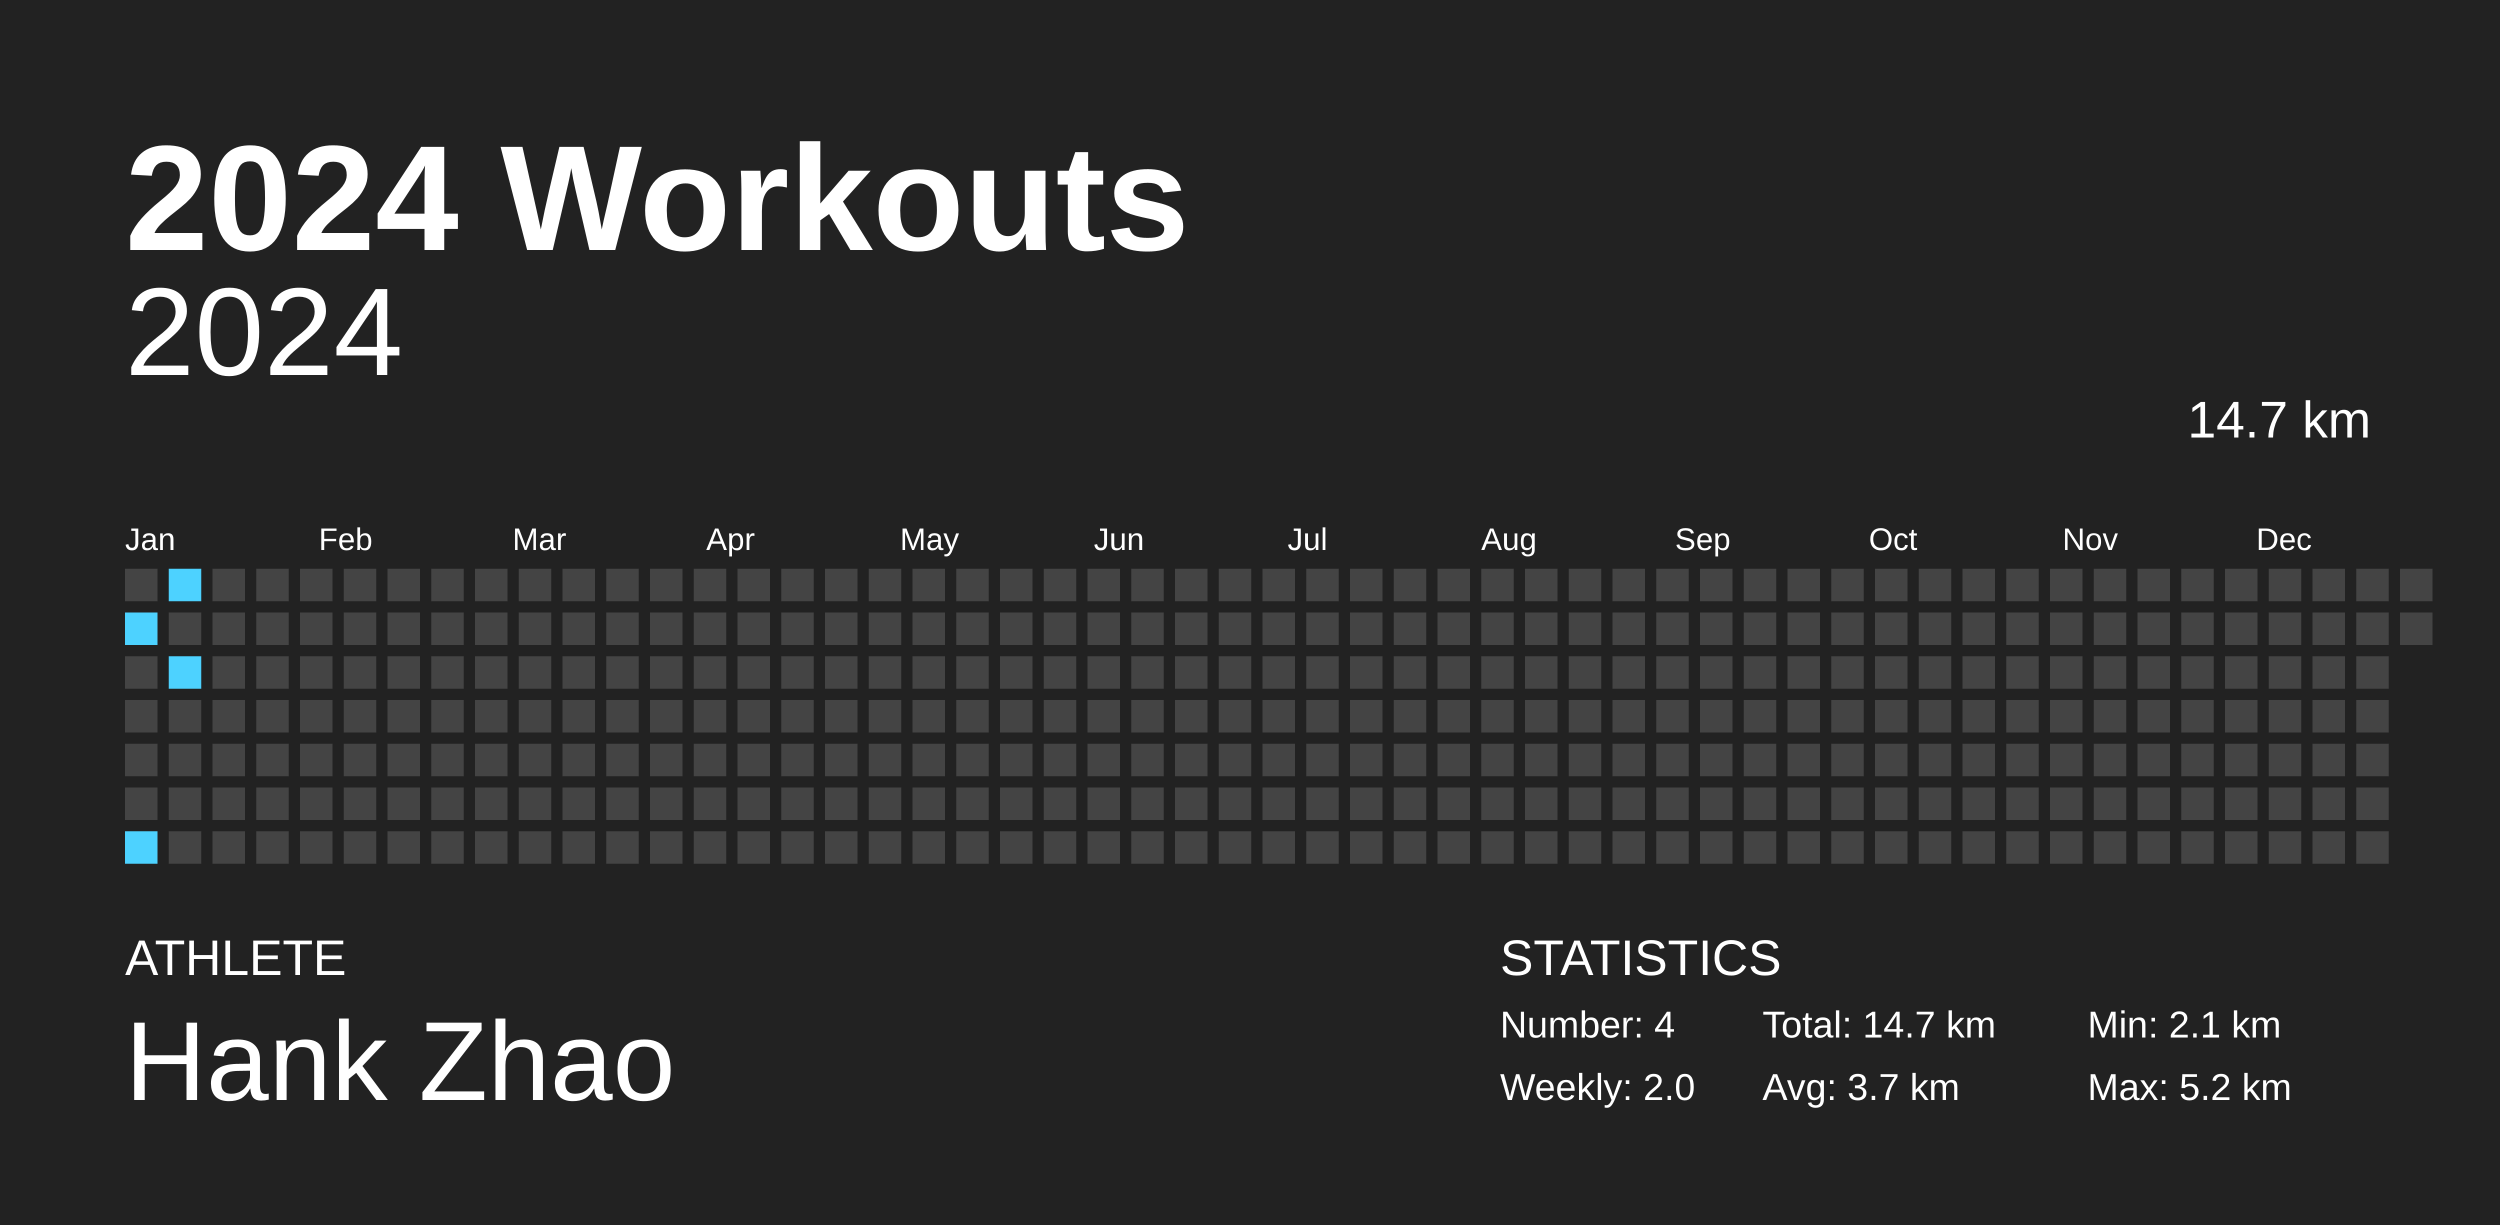
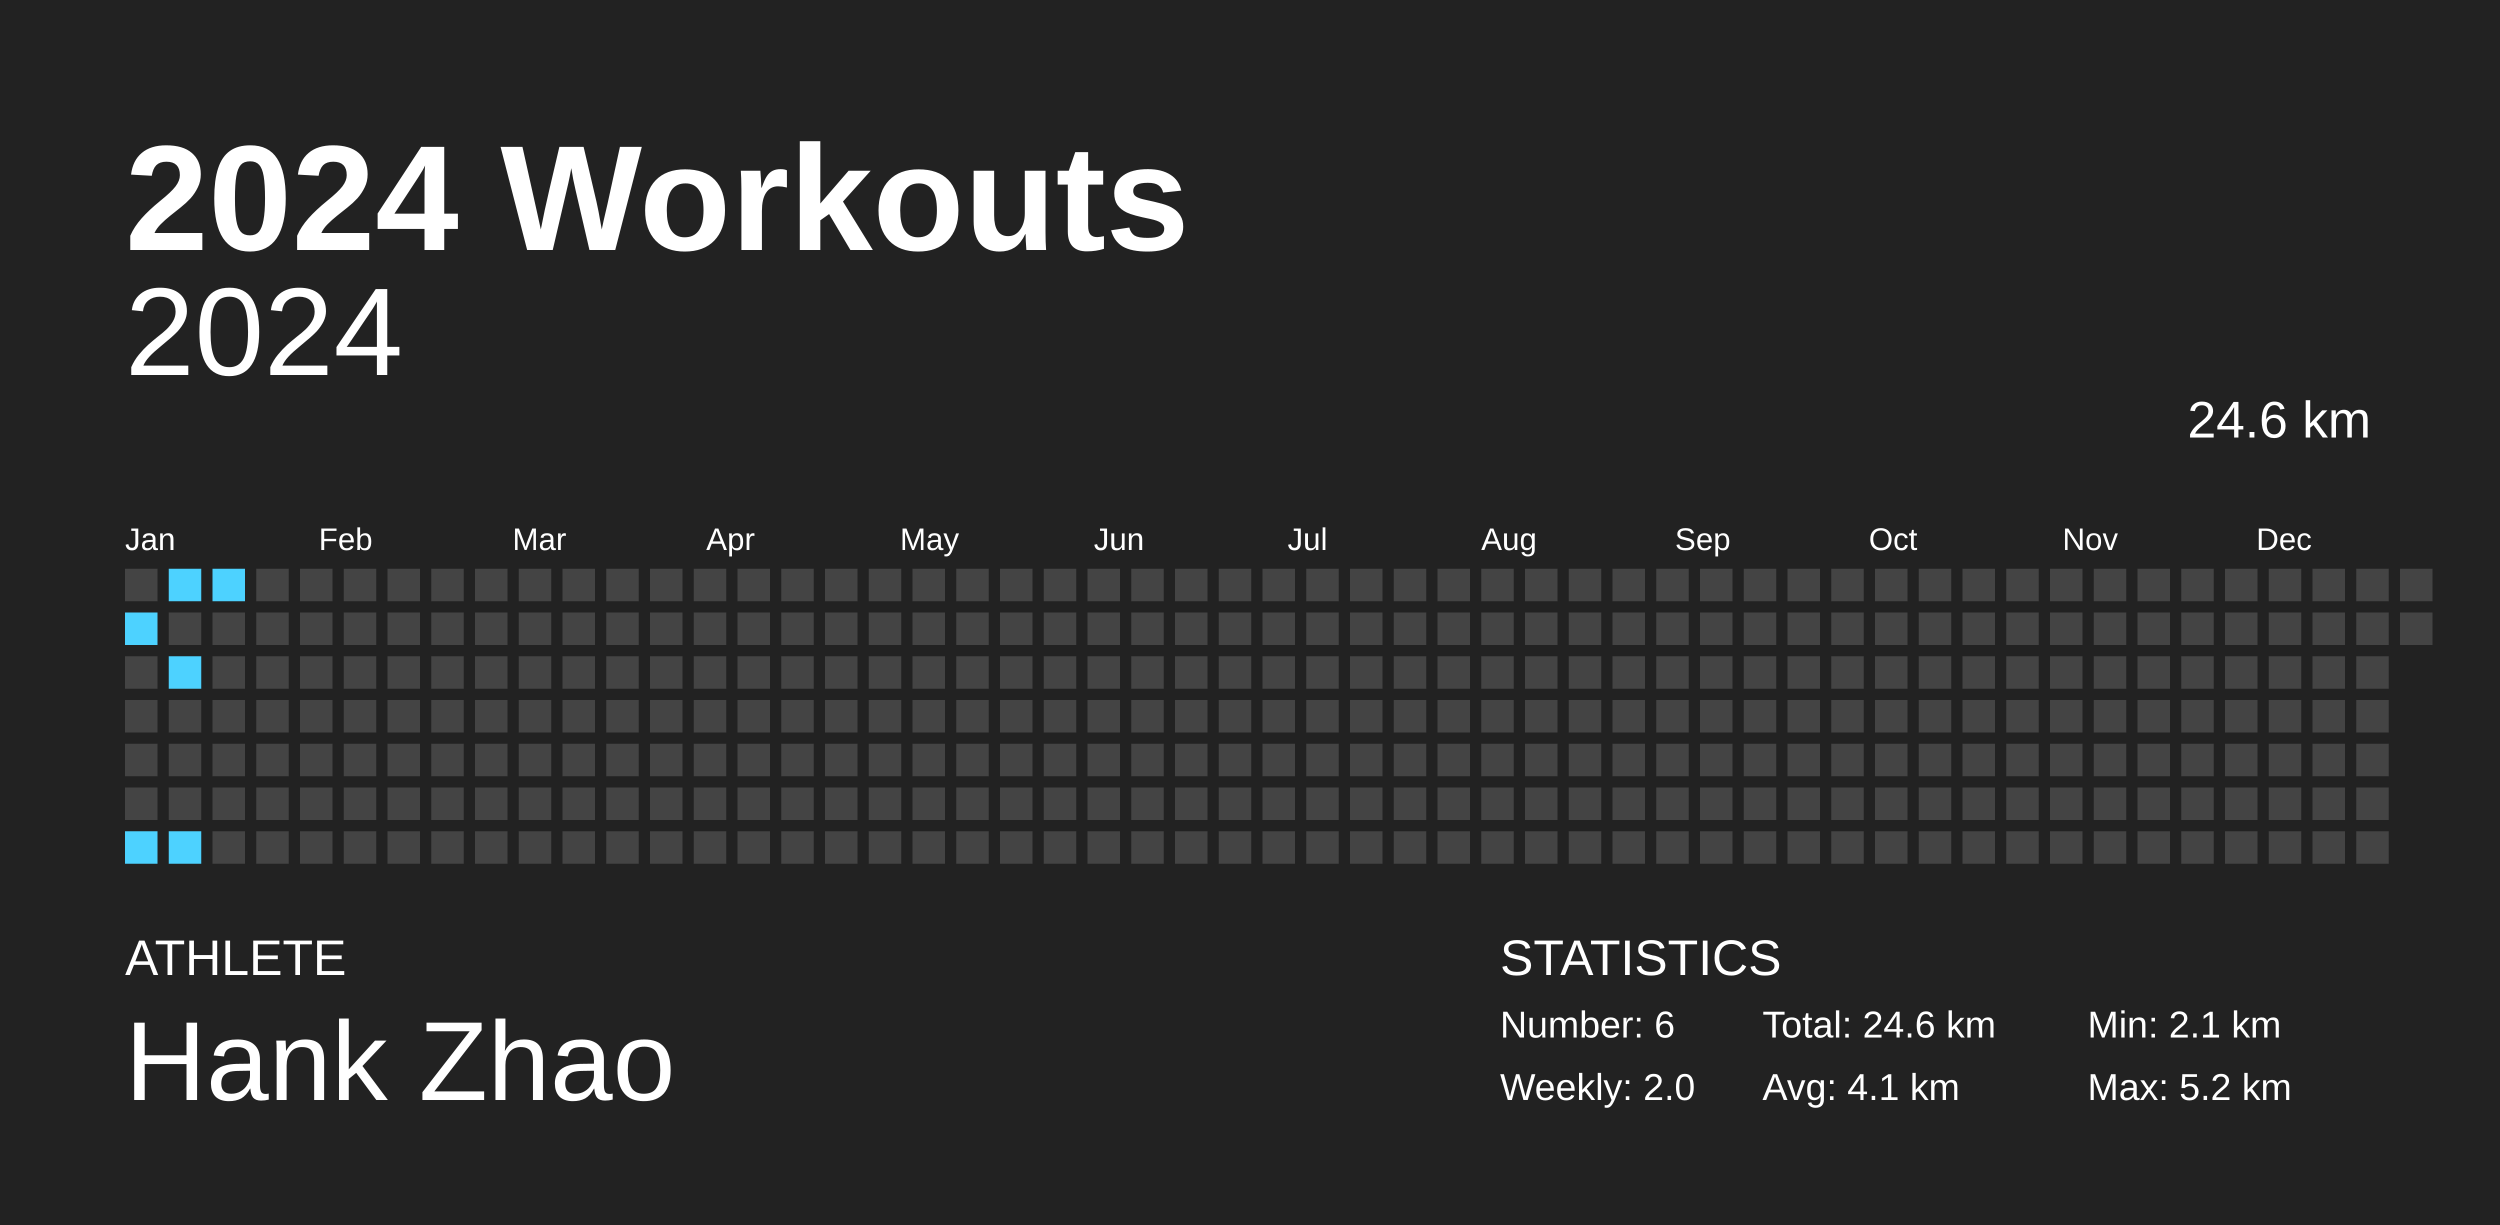
<svg xmlns="http://www.w3.org/2000/svg" baseProfile="full" height="98mm" version="1.1" viewBox="0,0,200,98" width="200mm">
  <defs />
  <rect fill="#222222" height="98" width="200" x="0" y="0" />
  <text fill="#FFFFFF" style="font-size:12px; font-family:Arial; font-weight:bold;" x="10" y="20">2024 Workouts</text>
  <text fill="#FFFFFF" style="font-size:4px; font-family:Arial" x="10" y="78">ATHLETE</text>
  <text fill="#FFFFFF" style="font-size:9px; font-family:Arial" x="10" y="88">Hank Zhao</text>
  <text fill="#FFFFFF" style="font-size:4px; font-family:Arial" x="120" y="78">STATISTICS</text>
-   <text fill="#FFFFFF" style="font-size:3px; font-family:Arial" x="120" y="83">Number: 4</text>
+   <text fill="#FFFFFF" style="font-size:3px; font-family:Arial" x="120" y="83">Number: 6</text>
  <text fill="#FFFFFF" style="font-size:3px; font-family:Arial" x="120" y="88">Weekly: 2.0</text>
-   <text fill="#FFFFFF" style="font-size:3px; font-family:Arial" x="141" y="83">Total: 14.7 km</text>
-   <text fill="#FFFFFF" style="font-size:3px; font-family:Arial" x="141" y="88">Avg: 3.7 km</text>
+   <text fill="#FFFFFF" style="font-size:3px; font-family:Arial" x="141" y="83">Total: 24.6 km</text>
+   <text fill="#FFFFFF" style="font-size:3px; font-family:Arial" x="141" y="88">Avg: 4.1 km</text>
  <text fill="#FFFFFF" style="font-size:3px; font-family:Arial" x="167" y="83">Min: 2.1 km</text>
  <text fill="#FFFFFF" style="font-size:3px; font-family:Arial" x="167" y="88">Max: 5.2 km</text>
  <text alignment-baseline="hanging" fill="#FFFFFF" style="font-size:10.0px; font-family:Arial;" x="10" y="30">2024</text>
-   <text alignment-baseline="hanging" fill="#FFFFFF" style="font-size:4.125px; font-family:Arial;" x="175" y="35">14.7 km</text>
+   <text alignment-baseline="hanging" fill="#FFFFFF" style="font-size:4.125px; font-family:Arial;" x="175" y="35">24.6 km</text>
  <text fill="#FFFFFF" style="font-size:2.5px; font-family:Arial" x="10.0" y="44">Jan</text>
  <text fill="#FFFFFF" style="font-size:2.5px; font-family:Arial" x="25.5" y="44">Feb</text>
  <text fill="#FFFFFF" style="font-size:2.5px; font-family:Arial" x="41.0" y="44">Mar</text>
  <text fill="#FFFFFF" style="font-size:2.5px; font-family:Arial" x="56.5" y="44">Apr</text>
  <text fill="#FFFFFF" style="font-size:2.5px; font-family:Arial" x="72.0" y="44">May</text>
  <text fill="#FFFFFF" style="font-size:2.5px; font-family:Arial" x="87.5" y="44">Jun</text>
  <text fill="#FFFFFF" style="font-size:2.5px; font-family:Arial" x="103.0" y="44">Jul</text>
  <text fill="#FFFFFF" style="font-size:2.5px; font-family:Arial" x="118.5" y="44">Aug</text>
  <text fill="#FFFFFF" style="font-size:2.5px; font-family:Arial" x="134.0" y="44">Sep</text>
  <text fill="#FFFFFF" style="font-size:2.5px; font-family:Arial" x="149.5" y="44">Oct</text>
  <text fill="#FFFFFF" style="font-size:2.5px; font-family:Arial" x="165.0" y="44">Nov</text>
  <text fill="#FFFFFF" style="font-size:2.5px; font-family:Arial" x="180.5" y="44">Dec</text>
  <rect fill="#444444" height="2.6" width="2.6" x="10.0" y="45.5" />
  <rect fill="#4dd2ff" height="2.6" width="2.6" x="10.0" y="49.0" />
  <rect fill="#444444" height="2.6" width="2.6" x="10.0" y="52.5" />
  <rect fill="#444444" height="2.6" width="2.6" x="10.0" y="56.0" />
  <rect fill="#444444" height="2.6" width="2.6" x="10.0" y="59.5" />
  <rect fill="#444444" height="2.6" width="2.6" x="10.0" y="63.0" />
  <rect fill="#4dd2ff" height="2.6" width="2.6" x="10.0" y="66.5" />
  <rect fill="#4dd2ff" height="2.6" width="2.6" x="13.5" y="45.5" />
  <rect fill="#444444" height="2.6" width="2.6" x="13.5" y="49.0" />
  <rect fill="#4dd2ff" height="2.6" width="2.6" x="13.5" y="52.5" />
  <rect fill="#444444" height="2.6" width="2.6" x="13.5" y="56.0" />
  <rect fill="#444444" height="2.6" width="2.6" x="13.5" y="59.5" />
  <rect fill="#444444" height="2.6" width="2.6" x="13.5" y="63.0" />
-   <rect fill="#444444" height="2.6" width="2.6" x="13.5" y="66.5" />
-   <rect fill="#444444" height="2.6" width="2.6" x="17.0" y="45.5" />
+   <rect fill="#4dd2ff" height="2.6" width="2.6" x="13.5" y="66.5" />
+   <rect fill="#4dd2ff" height="2.6" width="2.6" x="17.0" y="45.5" />
  <rect fill="#444444" height="2.6" width="2.6" x="17.0" y="49.0" />
  <rect fill="#444444" height="2.6" width="2.6" x="17.0" y="52.5" />
  <rect fill="#444444" height="2.6" width="2.6" x="17.0" y="56.0" />
  <rect fill="#444444" height="2.6" width="2.6" x="17.0" y="59.5" />
  <rect fill="#444444" height="2.6" width="2.6" x="17.0" y="63.0" />
  <rect fill="#444444" height="2.6" width="2.6" x="17.0" y="66.5" />
  <rect fill="#444444" height="2.6" width="2.6" x="20.5" y="45.5" />
  <rect fill="#444444" height="2.6" width="2.6" x="20.5" y="49.0" />
  <rect fill="#444444" height="2.6" width="2.6" x="20.5" y="52.5" />
  <rect fill="#444444" height="2.6" width="2.6" x="20.5" y="56.0" />
  <rect fill="#444444" height="2.6" width="2.6" x="20.5" y="59.5" />
  <rect fill="#444444" height="2.6" width="2.6" x="20.5" y="63.0" />
  <rect fill="#444444" height="2.6" width="2.6" x="20.5" y="66.5" />
  <rect fill="#444444" height="2.6" width="2.6" x="24.0" y="45.5" />
  <rect fill="#444444" height="2.6" width="2.6" x="24.0" y="49.0" />
  <rect fill="#444444" height="2.6" width="2.6" x="24.0" y="52.5" />
  <rect fill="#444444" height="2.6" width="2.6" x="24.0" y="56.0" />
  <rect fill="#444444" height="2.6" width="2.6" x="24.0" y="59.5" />
  <rect fill="#444444" height="2.6" width="2.6" x="24.0" y="63.0" />
  <rect fill="#444444" height="2.6" width="2.6" x="24.0" y="66.5" />
  <rect fill="#444444" height="2.6" width="2.6" x="27.5" y="45.5" />
  <rect fill="#444444" height="2.6" width="2.6" x="27.5" y="49.0" />
  <rect fill="#444444" height="2.6" width="2.6" x="27.5" y="52.5" />
  <rect fill="#444444" height="2.6" width="2.6" x="27.5" y="56.0" />
  <rect fill="#444444" height="2.6" width="2.6" x="27.5" y="59.5" />
  <rect fill="#444444" height="2.6" width="2.6" x="27.5" y="63.0" />
  <rect fill="#444444" height="2.6" width="2.6" x="27.5" y="66.5" />
  <rect fill="#444444" height="2.6" width="2.6" x="31.0" y="45.5" />
  <rect fill="#444444" height="2.6" width="2.6" x="31.0" y="49.0" />
  <rect fill="#444444" height="2.6" width="2.6" x="31.0" y="52.5" />
  <rect fill="#444444" height="2.6" width="2.6" x="31.0" y="56.0" />
  <rect fill="#444444" height="2.6" width="2.6" x="31.0" y="59.5" />
  <rect fill="#444444" height="2.6" width="2.6" x="31.0" y="63.0" />
  <rect fill="#444444" height="2.6" width="2.6" x="31.0" y="66.5" />
  <rect fill="#444444" height="2.6" width="2.6" x="34.5" y="45.5" />
  <rect fill="#444444" height="2.6" width="2.6" x="34.5" y="49.0" />
  <rect fill="#444444" height="2.6" width="2.6" x="34.5" y="52.5" />
  <rect fill="#444444" height="2.6" width="2.6" x="34.5" y="56.0" />
  <rect fill="#444444" height="2.6" width="2.6" x="34.5" y="59.5" />
  <rect fill="#444444" height="2.6" width="2.6" x="34.5" y="63.0" />
  <rect fill="#444444" height="2.6" width="2.6" x="34.5" y="66.5" />
  <rect fill="#444444" height="2.6" width="2.6" x="38.0" y="45.5" />
  <rect fill="#444444" height="2.6" width="2.6" x="38.0" y="49.0" />
  <rect fill="#444444" height="2.6" width="2.6" x="38.0" y="52.5" />
  <rect fill="#444444" height="2.6" width="2.6" x="38.0" y="56.0" />
  <rect fill="#444444" height="2.6" width="2.6" x="38.0" y="59.5" />
  <rect fill="#444444" height="2.6" width="2.6" x="38.0" y="63.0" />
  <rect fill="#444444" height="2.6" width="2.6" x="38.0" y="66.5" />
  <rect fill="#444444" height="2.6" width="2.6" x="41.5" y="45.5" />
  <rect fill="#444444" height="2.6" width="2.6" x="41.5" y="49.0" />
  <rect fill="#444444" height="2.6" width="2.6" x="41.5" y="52.5" />
  <rect fill="#444444" height="2.6" width="2.6" x="41.5" y="56.0" />
  <rect fill="#444444" height="2.6" width="2.6" x="41.5" y="59.5" />
  <rect fill="#444444" height="2.6" width="2.6" x="41.5" y="63.0" />
  <rect fill="#444444" height="2.6" width="2.6" x="41.5" y="66.5" />
  <rect fill="#444444" height="2.6" width="2.6" x="45.0" y="45.5" />
  <rect fill="#444444" height="2.6" width="2.6" x="45.0" y="49.0" />
  <rect fill="#444444" height="2.6" width="2.6" x="45.0" y="52.5" />
  <rect fill="#444444" height="2.6" width="2.6" x="45.0" y="56.0" />
  <rect fill="#444444" height="2.6" width="2.6" x="45.0" y="59.5" />
  <rect fill="#444444" height="2.6" width="2.6" x="45.0" y="63.0" />
  <rect fill="#444444" height="2.6" width="2.6" x="45.0" y="66.5" />
  <rect fill="#444444" height="2.6" width="2.6" x="48.5" y="45.5" />
  <rect fill="#444444" height="2.6" width="2.6" x="48.5" y="49.0" />
  <rect fill="#444444" height="2.6" width="2.6" x="48.5" y="52.5" />
  <rect fill="#444444" height="2.6" width="2.6" x="48.5" y="56.0" />
  <rect fill="#444444" height="2.6" width="2.6" x="48.5" y="59.5" />
  <rect fill="#444444" height="2.6" width="2.6" x="48.5" y="63.0" />
  <rect fill="#444444" height="2.6" width="2.6" x="48.5" y="66.5" />
  <rect fill="#444444" height="2.6" width="2.6" x="52.0" y="45.5" />
  <rect fill="#444444" height="2.6" width="2.6" x="52.0" y="49.0" />
  <rect fill="#444444" height="2.6" width="2.6" x="52.0" y="52.5" />
  <rect fill="#444444" height="2.6" width="2.6" x="52.0" y="56.0" />
  <rect fill="#444444" height="2.6" width="2.6" x="52.0" y="59.5" />
  <rect fill="#444444" height="2.6" width="2.6" x="52.0" y="63.0" />
  <rect fill="#444444" height="2.6" width="2.6" x="52.0" y="66.5" />
  <rect fill="#444444" height="2.6" width="2.6" x="55.5" y="45.5" />
  <rect fill="#444444" height="2.6" width="2.6" x="55.5" y="49.0" />
  <rect fill="#444444" height="2.6" width="2.6" x="55.5" y="52.5" />
  <rect fill="#444444" height="2.6" width="2.6" x="55.5" y="56.0" />
  <rect fill="#444444" height="2.6" width="2.6" x="55.5" y="59.5" />
  <rect fill="#444444" height="2.6" width="2.6" x="55.5" y="63.0" />
  <rect fill="#444444" height="2.6" width="2.6" x="55.5" y="66.5" />
  <rect fill="#444444" height="2.6" width="2.6" x="59.0" y="45.5" />
  <rect fill="#444444" height="2.6" width="2.6" x="59.0" y="49.0" />
  <rect fill="#444444" height="2.6" width="2.6" x="59.0" y="52.5" />
  <rect fill="#444444" height="2.6" width="2.6" x="59.0" y="56.0" />
  <rect fill="#444444" height="2.6" width="2.6" x="59.0" y="59.5" />
  <rect fill="#444444" height="2.6" width="2.6" x="59.0" y="63.0" />
  <rect fill="#444444" height="2.6" width="2.6" x="59.0" y="66.5" />
  <rect fill="#444444" height="2.6" width="2.6" x="62.5" y="45.5" />
  <rect fill="#444444" height="2.6" width="2.6" x="62.5" y="49.0" />
  <rect fill="#444444" height="2.6" width="2.6" x="62.5" y="52.5" />
  <rect fill="#444444" height="2.6" width="2.6" x="62.5" y="56.0" />
  <rect fill="#444444" height="2.6" width="2.6" x="62.5" y="59.5" />
  <rect fill="#444444" height="2.6" width="2.6" x="62.5" y="63.0" />
  <rect fill="#444444" height="2.6" width="2.6" x="62.5" y="66.5" />
  <rect fill="#444444" height="2.6" width="2.6" x="66.0" y="45.5" />
  <rect fill="#444444" height="2.6" width="2.6" x="66.0" y="49.0" />
  <rect fill="#444444" height="2.6" width="2.6" x="66.0" y="52.5" />
  <rect fill="#444444" height="2.6" width="2.6" x="66.0" y="56.0" />
  <rect fill="#444444" height="2.6" width="2.6" x="66.0" y="59.5" />
  <rect fill="#444444" height="2.6" width="2.6" x="66.0" y="63.0" />
  <rect fill="#444444" height="2.6" width="2.6" x="66.0" y="66.5" />
  <rect fill="#444444" height="2.6" width="2.6" x="69.5" y="45.5" />
  <rect fill="#444444" height="2.6" width="2.6" x="69.5" y="49.0" />
  <rect fill="#444444" height="2.6" width="2.6" x="69.5" y="52.5" />
  <rect fill="#444444" height="2.6" width="2.6" x="69.5" y="56.0" />
  <rect fill="#444444" height="2.6" width="2.6" x="69.5" y="59.5" />
  <rect fill="#444444" height="2.6" width="2.6" x="69.5" y="63.0" />
  <rect fill="#444444" height="2.6" width="2.6" x="69.5" y="66.5" />
  <rect fill="#444444" height="2.6" width="2.6" x="73.0" y="45.5" />
  <rect fill="#444444" height="2.6" width="2.6" x="73.0" y="49.0" />
  <rect fill="#444444" height="2.6" width="2.6" x="73.0" y="52.5" />
  <rect fill="#444444" height="2.6" width="2.6" x="73.0" y="56.0" />
  <rect fill="#444444" height="2.6" width="2.6" x="73.0" y="59.5" />
  <rect fill="#444444" height="2.6" width="2.6" x="73.0" y="63.0" />
  <rect fill="#444444" height="2.6" width="2.6" x="73.0" y="66.5" />
  <rect fill="#444444" height="2.6" width="2.6" x="76.5" y="45.5" />
  <rect fill="#444444" height="2.6" width="2.6" x="76.5" y="49.0" />
  <rect fill="#444444" height="2.6" width="2.6" x="76.5" y="52.5" />
  <rect fill="#444444" height="2.6" width="2.6" x="76.5" y="56.0" />
  <rect fill="#444444" height="2.6" width="2.6" x="76.5" y="59.5" />
  <rect fill="#444444" height="2.6" width="2.6" x="76.5" y="63.0" />
  <rect fill="#444444" height="2.6" width="2.6" x="76.5" y="66.5" />
  <rect fill="#444444" height="2.6" width="2.6" x="80.0" y="45.5" />
  <rect fill="#444444" height="2.6" width="2.6" x="80.0" y="49.0" />
  <rect fill="#444444" height="2.6" width="2.6" x="80.0" y="52.5" />
  <rect fill="#444444" height="2.6" width="2.6" x="80.0" y="56.0" />
  <rect fill="#444444" height="2.6" width="2.6" x="80.0" y="59.5" />
  <rect fill="#444444" height="2.6" width="2.6" x="80.0" y="63.0" />
  <rect fill="#444444" height="2.6" width="2.6" x="80.0" y="66.5" />
  <rect fill="#444444" height="2.6" width="2.6" x="83.5" y="45.5" />
  <rect fill="#444444" height="2.6" width="2.6" x="83.5" y="49.0" />
  <rect fill="#444444" height="2.6" width="2.6" x="83.5" y="52.5" />
  <rect fill="#444444" height="2.6" width="2.6" x="83.5" y="56.0" />
  <rect fill="#444444" height="2.6" width="2.6" x="83.5" y="59.5" />
  <rect fill="#444444" height="2.6" width="2.6" x="83.5" y="63.0" />
  <rect fill="#444444" height="2.6" width="2.6" x="83.5" y="66.5" />
  <rect fill="#444444" height="2.6" width="2.6" x="87.0" y="45.5" />
  <rect fill="#444444" height="2.6" width="2.6" x="87.0" y="49.0" />
  <rect fill="#444444" height="2.6" width="2.6" x="87.0" y="52.5" />
  <rect fill="#444444" height="2.6" width="2.6" x="87.0" y="56.0" />
  <rect fill="#444444" height="2.6" width="2.6" x="87.0" y="59.5" />
  <rect fill="#444444" height="2.6" width="2.6" x="87.0" y="63.0" />
  <rect fill="#444444" height="2.6" width="2.6" x="87.0" y="66.5" />
  <rect fill="#444444" height="2.6" width="2.6" x="90.5" y="45.5" />
  <rect fill="#444444" height="2.6" width="2.6" x="90.5" y="49.0" />
  <rect fill="#444444" height="2.6" width="2.6" x="90.5" y="52.5" />
  <rect fill="#444444" height="2.6" width="2.6" x="90.5" y="56.0" />
  <rect fill="#444444" height="2.6" width="2.6" x="90.5" y="59.5" />
  <rect fill="#444444" height="2.6" width="2.6" x="90.5" y="63.0" />
  <rect fill="#444444" height="2.6" width="2.6" x="90.5" y="66.5" />
  <rect fill="#444444" height="2.6" width="2.6" x="94.0" y="45.5" />
  <rect fill="#444444" height="2.6" width="2.6" x="94.0" y="49.0" />
  <rect fill="#444444" height="2.6" width="2.6" x="94.0" y="52.5" />
  <rect fill="#444444" height="2.6" width="2.6" x="94.0" y="56.0" />
  <rect fill="#444444" height="2.6" width="2.6" x="94.0" y="59.5" />
  <rect fill="#444444" height="2.6" width="2.6" x="94.0" y="63.0" />
  <rect fill="#444444" height="2.6" width="2.6" x="94.0" y="66.5" />
  <rect fill="#444444" height="2.6" width="2.6" x="97.5" y="45.5" />
  <rect fill="#444444" height="2.6" width="2.6" x="97.5" y="49.0" />
  <rect fill="#444444" height="2.6" width="2.6" x="97.5" y="52.5" />
  <rect fill="#444444" height="2.6" width="2.6" x="97.5" y="56.0" />
  <rect fill="#444444" height="2.6" width="2.6" x="97.5" y="59.5" />
  <rect fill="#444444" height="2.6" width="2.6" x="97.5" y="63.0" />
  <rect fill="#444444" height="2.6" width="2.6" x="97.5" y="66.5" />
  <rect fill="#444444" height="2.6" width="2.6" x="101.0" y="45.5" />
  <rect fill="#444444" height="2.6" width="2.6" x="101.0" y="49.0" />
  <rect fill="#444444" height="2.6" width="2.6" x="101.0" y="52.5" />
  <rect fill="#444444" height="2.6" width="2.6" x="101.0" y="56.0" />
  <rect fill="#444444" height="2.6" width="2.6" x="101.0" y="59.5" />
  <rect fill="#444444" height="2.6" width="2.6" x="101.0" y="63.0" />
  <rect fill="#444444" height="2.6" width="2.6" x="101.0" y="66.5" />
  <rect fill="#444444" height="2.6" width="2.6" x="104.5" y="45.5" />
  <rect fill="#444444" height="2.6" width="2.6" x="104.5" y="49.0" />
  <rect fill="#444444" height="2.6" width="2.6" x="104.5" y="52.5" />
  <rect fill="#444444" height="2.6" width="2.6" x="104.5" y="56.0" />
  <rect fill="#444444" height="2.6" width="2.6" x="104.5" y="59.5" />
  <rect fill="#444444" height="2.6" width="2.6" x="104.5" y="63.0" />
  <rect fill="#444444" height="2.6" width="2.6" x="104.5" y="66.5" />
  <rect fill="#444444" height="2.6" width="2.6" x="108.0" y="45.5" />
  <rect fill="#444444" height="2.6" width="2.6" x="108.0" y="49.0" />
  <rect fill="#444444" height="2.6" width="2.6" x="108.0" y="52.5" />
  <rect fill="#444444" height="2.6" width="2.6" x="108.0" y="56.0" />
  <rect fill="#444444" height="2.6" width="2.6" x="108.0" y="59.5" />
  <rect fill="#444444" height="2.6" width="2.6" x="108.0" y="63.0" />
  <rect fill="#444444" height="2.6" width="2.6" x="108.0" y="66.5" />
  <rect fill="#444444" height="2.6" width="2.6" x="111.5" y="45.5" />
  <rect fill="#444444" height="2.6" width="2.6" x="111.5" y="49.0" />
  <rect fill="#444444" height="2.6" width="2.6" x="111.5" y="52.5" />
  <rect fill="#444444" height="2.6" width="2.6" x="111.5" y="56.0" />
  <rect fill="#444444" height="2.6" width="2.6" x="111.5" y="59.5" />
  <rect fill="#444444" height="2.6" width="2.6" x="111.5" y="63.0" />
  <rect fill="#444444" height="2.6" width="2.6" x="111.5" y="66.5" />
  <rect fill="#444444" height="2.6" width="2.6" x="115.0" y="45.5" />
  <rect fill="#444444" height="2.6" width="2.6" x="115.0" y="49.0" />
  <rect fill="#444444" height="2.6" width="2.6" x="115.0" y="52.5" />
  <rect fill="#444444" height="2.6" width="2.6" x="115.0" y="56.0" />
  <rect fill="#444444" height="2.6" width="2.6" x="115.0" y="59.5" />
  <rect fill="#444444" height="2.6" width="2.6" x="115.0" y="63.0" />
  <rect fill="#444444" height="2.6" width="2.6" x="115.0" y="66.5" />
  <rect fill="#444444" height="2.6" width="2.6" x="118.5" y="45.5" />
  <rect fill="#444444" height="2.6" width="2.6" x="118.5" y="49.0" />
  <rect fill="#444444" height="2.6" width="2.6" x="118.5" y="52.5" />
  <rect fill="#444444" height="2.6" width="2.6" x="118.5" y="56.0" />
  <rect fill="#444444" height="2.6" width="2.6" x="118.5" y="59.5" />
  <rect fill="#444444" height="2.6" width="2.6" x="118.5" y="63.0" />
  <rect fill="#444444" height="2.6" width="2.6" x="118.5" y="66.5" />
  <rect fill="#444444" height="2.6" width="2.6" x="122.0" y="45.5" />
  <rect fill="#444444" height="2.6" width="2.6" x="122.0" y="49.0" />
  <rect fill="#444444" height="2.6" width="2.6" x="122.0" y="52.5" />
  <rect fill="#444444" height="2.6" width="2.6" x="122.0" y="56.0" />
  <rect fill="#444444" height="2.6" width="2.6" x="122.0" y="59.5" />
  <rect fill="#444444" height="2.6" width="2.6" x="122.0" y="63.0" />
  <rect fill="#444444" height="2.6" width="2.6" x="122.0" y="66.5" />
  <rect fill="#444444" height="2.6" width="2.6" x="125.5" y="45.5" />
  <rect fill="#444444" height="2.6" width="2.6" x="125.5" y="49.0" />
  <rect fill="#444444" height="2.6" width="2.6" x="125.5" y="52.5" />
  <rect fill="#444444" height="2.6" width="2.6" x="125.5" y="56.0" />
  <rect fill="#444444" height="2.6" width="2.6" x="125.5" y="59.5" />
  <rect fill="#444444" height="2.6" width="2.6" x="125.5" y="63.0" />
  <rect fill="#444444" height="2.6" width="2.6" x="125.5" y="66.5" />
  <rect fill="#444444" height="2.6" width="2.6" x="129.0" y="45.5" />
  <rect fill="#444444" height="2.6" width="2.6" x="129.0" y="49.0" />
  <rect fill="#444444" height="2.6" width="2.6" x="129.0" y="52.5" />
  <rect fill="#444444" height="2.6" width="2.6" x="129.0" y="56.0" />
  <rect fill="#444444" height="2.6" width="2.6" x="129.0" y="59.5" />
  <rect fill="#444444" height="2.6" width="2.6" x="129.0" y="63.0" />
  <rect fill="#444444" height="2.6" width="2.6" x="129.0" y="66.5" />
  <rect fill="#444444" height="2.6" width="2.6" x="132.5" y="45.5" />
  <rect fill="#444444" height="2.6" width="2.6" x="132.5" y="49.0" />
  <rect fill="#444444" height="2.6" width="2.6" x="132.5" y="52.5" />
  <rect fill="#444444" height="2.6" width="2.6" x="132.5" y="56.0" />
  <rect fill="#444444" height="2.6" width="2.6" x="132.5" y="59.5" />
  <rect fill="#444444" height="2.6" width="2.6" x="132.5" y="63.0" />
  <rect fill="#444444" height="2.6" width="2.6" x="132.5" y="66.5" />
  <rect fill="#444444" height="2.6" width="2.6" x="136.0" y="45.5" />
  <rect fill="#444444" height="2.6" width="2.6" x="136.0" y="49.0" />
  <rect fill="#444444" height="2.6" width="2.6" x="136.0" y="52.5" />
  <rect fill="#444444" height="2.6" width="2.6" x="136.0" y="56.0" />
  <rect fill="#444444" height="2.6" width="2.6" x="136.0" y="59.5" />
  <rect fill="#444444" height="2.6" width="2.6" x="136.0" y="63.0" />
  <rect fill="#444444" height="2.6" width="2.6" x="136.0" y="66.5" />
  <rect fill="#444444" height="2.6" width="2.6" x="139.5" y="45.5" />
  <rect fill="#444444" height="2.6" width="2.6" x="139.5" y="49.0" />
  <rect fill="#444444" height="2.6" width="2.6" x="139.5" y="52.5" />
  <rect fill="#444444" height="2.6" width="2.6" x="139.5" y="56.0" />
  <rect fill="#444444" height="2.6" width="2.6" x="139.5" y="59.5" />
  <rect fill="#444444" height="2.6" width="2.6" x="139.5" y="63.0" />
  <rect fill="#444444" height="2.6" width="2.6" x="139.5" y="66.5" />
  <rect fill="#444444" height="2.6" width="2.6" x="143.0" y="45.5" />
  <rect fill="#444444" height="2.6" width="2.6" x="143.0" y="49.0" />
  <rect fill="#444444" height="2.6" width="2.6" x="143.0" y="52.5" />
  <rect fill="#444444" height="2.6" width="2.6" x="143.0" y="56.0" />
  <rect fill="#444444" height="2.6" width="2.6" x="143.0" y="59.5" />
  <rect fill="#444444" height="2.6" width="2.6" x="143.0" y="63.0" />
  <rect fill="#444444" height="2.6" width="2.6" x="143.0" y="66.5" />
  <rect fill="#444444" height="2.6" width="2.6" x="146.5" y="45.5" />
  <rect fill="#444444" height="2.6" width="2.6" x="146.5" y="49.0" />
  <rect fill="#444444" height="2.6" width="2.6" x="146.5" y="52.5" />
  <rect fill="#444444" height="2.6" width="2.6" x="146.5" y="56.0" />
  <rect fill="#444444" height="2.6" width="2.6" x="146.5" y="59.5" />
  <rect fill="#444444" height="2.6" width="2.6" x="146.5" y="63.0" />
  <rect fill="#444444" height="2.6" width="2.6" x="146.5" y="66.5" />
  <rect fill="#444444" height="2.6" width="2.6" x="150.0" y="45.5" />
  <rect fill="#444444" height="2.6" width="2.6" x="150.0" y="49.0" />
  <rect fill="#444444" height="2.6" width="2.6" x="150.0" y="52.5" />
  <rect fill="#444444" height="2.6" width="2.6" x="150.0" y="56.0" />
  <rect fill="#444444" height="2.6" width="2.6" x="150.0" y="59.5" />
  <rect fill="#444444" height="2.6" width="2.6" x="150.0" y="63.0" />
  <rect fill="#444444" height="2.6" width="2.6" x="150.0" y="66.5" />
  <rect fill="#444444" height="2.6" width="2.6" x="153.5" y="45.5" />
  <rect fill="#444444" height="2.6" width="2.6" x="153.5" y="49.0" />
  <rect fill="#444444" height="2.6" width="2.6" x="153.5" y="52.5" />
  <rect fill="#444444" height="2.6" width="2.6" x="153.5" y="56.0" />
  <rect fill="#444444" height="2.6" width="2.6" x="153.5" y="59.5" />
  <rect fill="#444444" height="2.6" width="2.6" x="153.5" y="63.0" />
  <rect fill="#444444" height="2.6" width="2.6" x="153.5" y="66.5" />
  <rect fill="#444444" height="2.6" width="2.6" x="157.0" y="45.5" />
  <rect fill="#444444" height="2.6" width="2.6" x="157.0" y="49.0" />
  <rect fill="#444444" height="2.6" width="2.6" x="157.0" y="52.5" />
  <rect fill="#444444" height="2.6" width="2.6" x="157.0" y="56.0" />
  <rect fill="#444444" height="2.6" width="2.6" x="157.0" y="59.5" />
  <rect fill="#444444" height="2.6" width="2.6" x="157.0" y="63.0" />
  <rect fill="#444444" height="2.6" width="2.6" x="157.0" y="66.5" />
  <rect fill="#444444" height="2.6" width="2.6" x="160.5" y="45.5" />
  <rect fill="#444444" height="2.6" width="2.6" x="160.5" y="49.0" />
  <rect fill="#444444" height="2.6" width="2.6" x="160.5" y="52.5" />
  <rect fill="#444444" height="2.6" width="2.6" x="160.5" y="56.0" />
  <rect fill="#444444" height="2.6" width="2.6" x="160.5" y="59.5" />
  <rect fill="#444444" height="2.6" width="2.6" x="160.5" y="63.0" />
  <rect fill="#444444" height="2.6" width="2.6" x="160.5" y="66.5" />
  <rect fill="#444444" height="2.6" width="2.6" x="164.0" y="45.5" />
  <rect fill="#444444" height="2.6" width="2.6" x="164.0" y="49.0" />
  <rect fill="#444444" height="2.6" width="2.6" x="164.0" y="52.5" />
  <rect fill="#444444" height="2.6" width="2.6" x="164.0" y="56.0" />
  <rect fill="#444444" height="2.6" width="2.6" x="164.0" y="59.5" />
  <rect fill="#444444" height="2.6" width="2.6" x="164.0" y="63.0" />
  <rect fill="#444444" height="2.6" width="2.6" x="164.0" y="66.5" />
  <rect fill="#444444" height="2.6" width="2.6" x="167.5" y="45.5" />
  <rect fill="#444444" height="2.6" width="2.6" x="167.5" y="49.0" />
  <rect fill="#444444" height="2.6" width="2.6" x="167.5" y="52.5" />
  <rect fill="#444444" height="2.6" width="2.6" x="167.5" y="56.0" />
  <rect fill="#444444" height="2.6" width="2.6" x="167.5" y="59.5" />
  <rect fill="#444444" height="2.6" width="2.6" x="167.5" y="63.0" />
  <rect fill="#444444" height="2.6" width="2.6" x="167.5" y="66.5" />
  <rect fill="#444444" height="2.6" width="2.6" x="171.0" y="45.5" />
  <rect fill="#444444" height="2.6" width="2.6" x="171.0" y="49.0" />
  <rect fill="#444444" height="2.6" width="2.6" x="171.0" y="52.5" />
  <rect fill="#444444" height="2.6" width="2.6" x="171.0" y="56.0" />
  <rect fill="#444444" height="2.6" width="2.6" x="171.0" y="59.5" />
  <rect fill="#444444" height="2.6" width="2.6" x="171.0" y="63.0" />
  <rect fill="#444444" height="2.6" width="2.6" x="171.0" y="66.5" />
  <rect fill="#444444" height="2.6" width="2.6" x="174.5" y="45.5" />
  <rect fill="#444444" height="2.6" width="2.6" x="174.5" y="49.0" />
  <rect fill="#444444" height="2.6" width="2.6" x="174.5" y="52.5" />
  <rect fill="#444444" height="2.6" width="2.6" x="174.5" y="56.0" />
  <rect fill="#444444" height="2.6" width="2.6" x="174.5" y="59.5" />
  <rect fill="#444444" height="2.6" width="2.6" x="174.5" y="63.0" />
  <rect fill="#444444" height="2.6" width="2.6" x="174.5" y="66.5" />
  <rect fill="#444444" height="2.6" width="2.6" x="178.0" y="45.5" />
  <rect fill="#444444" height="2.6" width="2.6" x="178.0" y="49.0" />
  <rect fill="#444444" height="2.6" width="2.6" x="178.0" y="52.5" />
  <rect fill="#444444" height="2.6" width="2.6" x="178.0" y="56.0" />
  <rect fill="#444444" height="2.6" width="2.6" x="178.0" y="59.5" />
  <rect fill="#444444" height="2.6" width="2.6" x="178.0" y="63.0" />
  <rect fill="#444444" height="2.6" width="2.6" x="178.0" y="66.5" />
  <rect fill="#444444" height="2.6" width="2.6" x="181.5" y="45.5" />
  <rect fill="#444444" height="2.6" width="2.6" x="181.5" y="49.0" />
  <rect fill="#444444" height="2.6" width="2.6" x="181.5" y="52.5" />
  <rect fill="#444444" height="2.6" width="2.6" x="181.5" y="56.0" />
  <rect fill="#444444" height="2.6" width="2.6" x="181.5" y="59.5" />
  <rect fill="#444444" height="2.6" width="2.6" x="181.5" y="63.0" />
  <rect fill="#444444" height="2.6" width="2.6" x="181.5" y="66.5" />
  <rect fill="#444444" height="2.6" width="2.6" x="185.0" y="45.5" />
  <rect fill="#444444" height="2.6" width="2.6" x="185.0" y="49.0" />
  <rect fill="#444444" height="2.6" width="2.6" x="185.0" y="52.5" />
  <rect fill="#444444" height="2.6" width="2.6" x="185.0" y="56.0" />
  <rect fill="#444444" height="2.6" width="2.6" x="185.0" y="59.5" />
  <rect fill="#444444" height="2.6" width="2.6" x="185.0" y="63.0" />
  <rect fill="#444444" height="2.6" width="2.6" x="185.0" y="66.5" />
  <rect fill="#444444" height="2.6" width="2.6" x="188.5" y="45.5" />
  <rect fill="#444444" height="2.6" width="2.6" x="188.5" y="49.0" />
  <rect fill="#444444" height="2.6" width="2.6" x="188.5" y="52.5" />
  <rect fill="#444444" height="2.6" width="2.6" x="188.5" y="56.0" />
  <rect fill="#444444" height="2.6" width="2.6" x="188.5" y="59.5" />
  <rect fill="#444444" height="2.6" width="2.6" x="188.5" y="63.0" />
  <rect fill="#444444" height="2.6" width="2.6" x="188.5" y="66.5" />
  <rect fill="#444444" height="2.6" width="2.6" x="192.0" y="45.5" />
  <rect fill="#444444" height="2.6" width="2.6" x="192.0" y="49.0" />
</svg>
